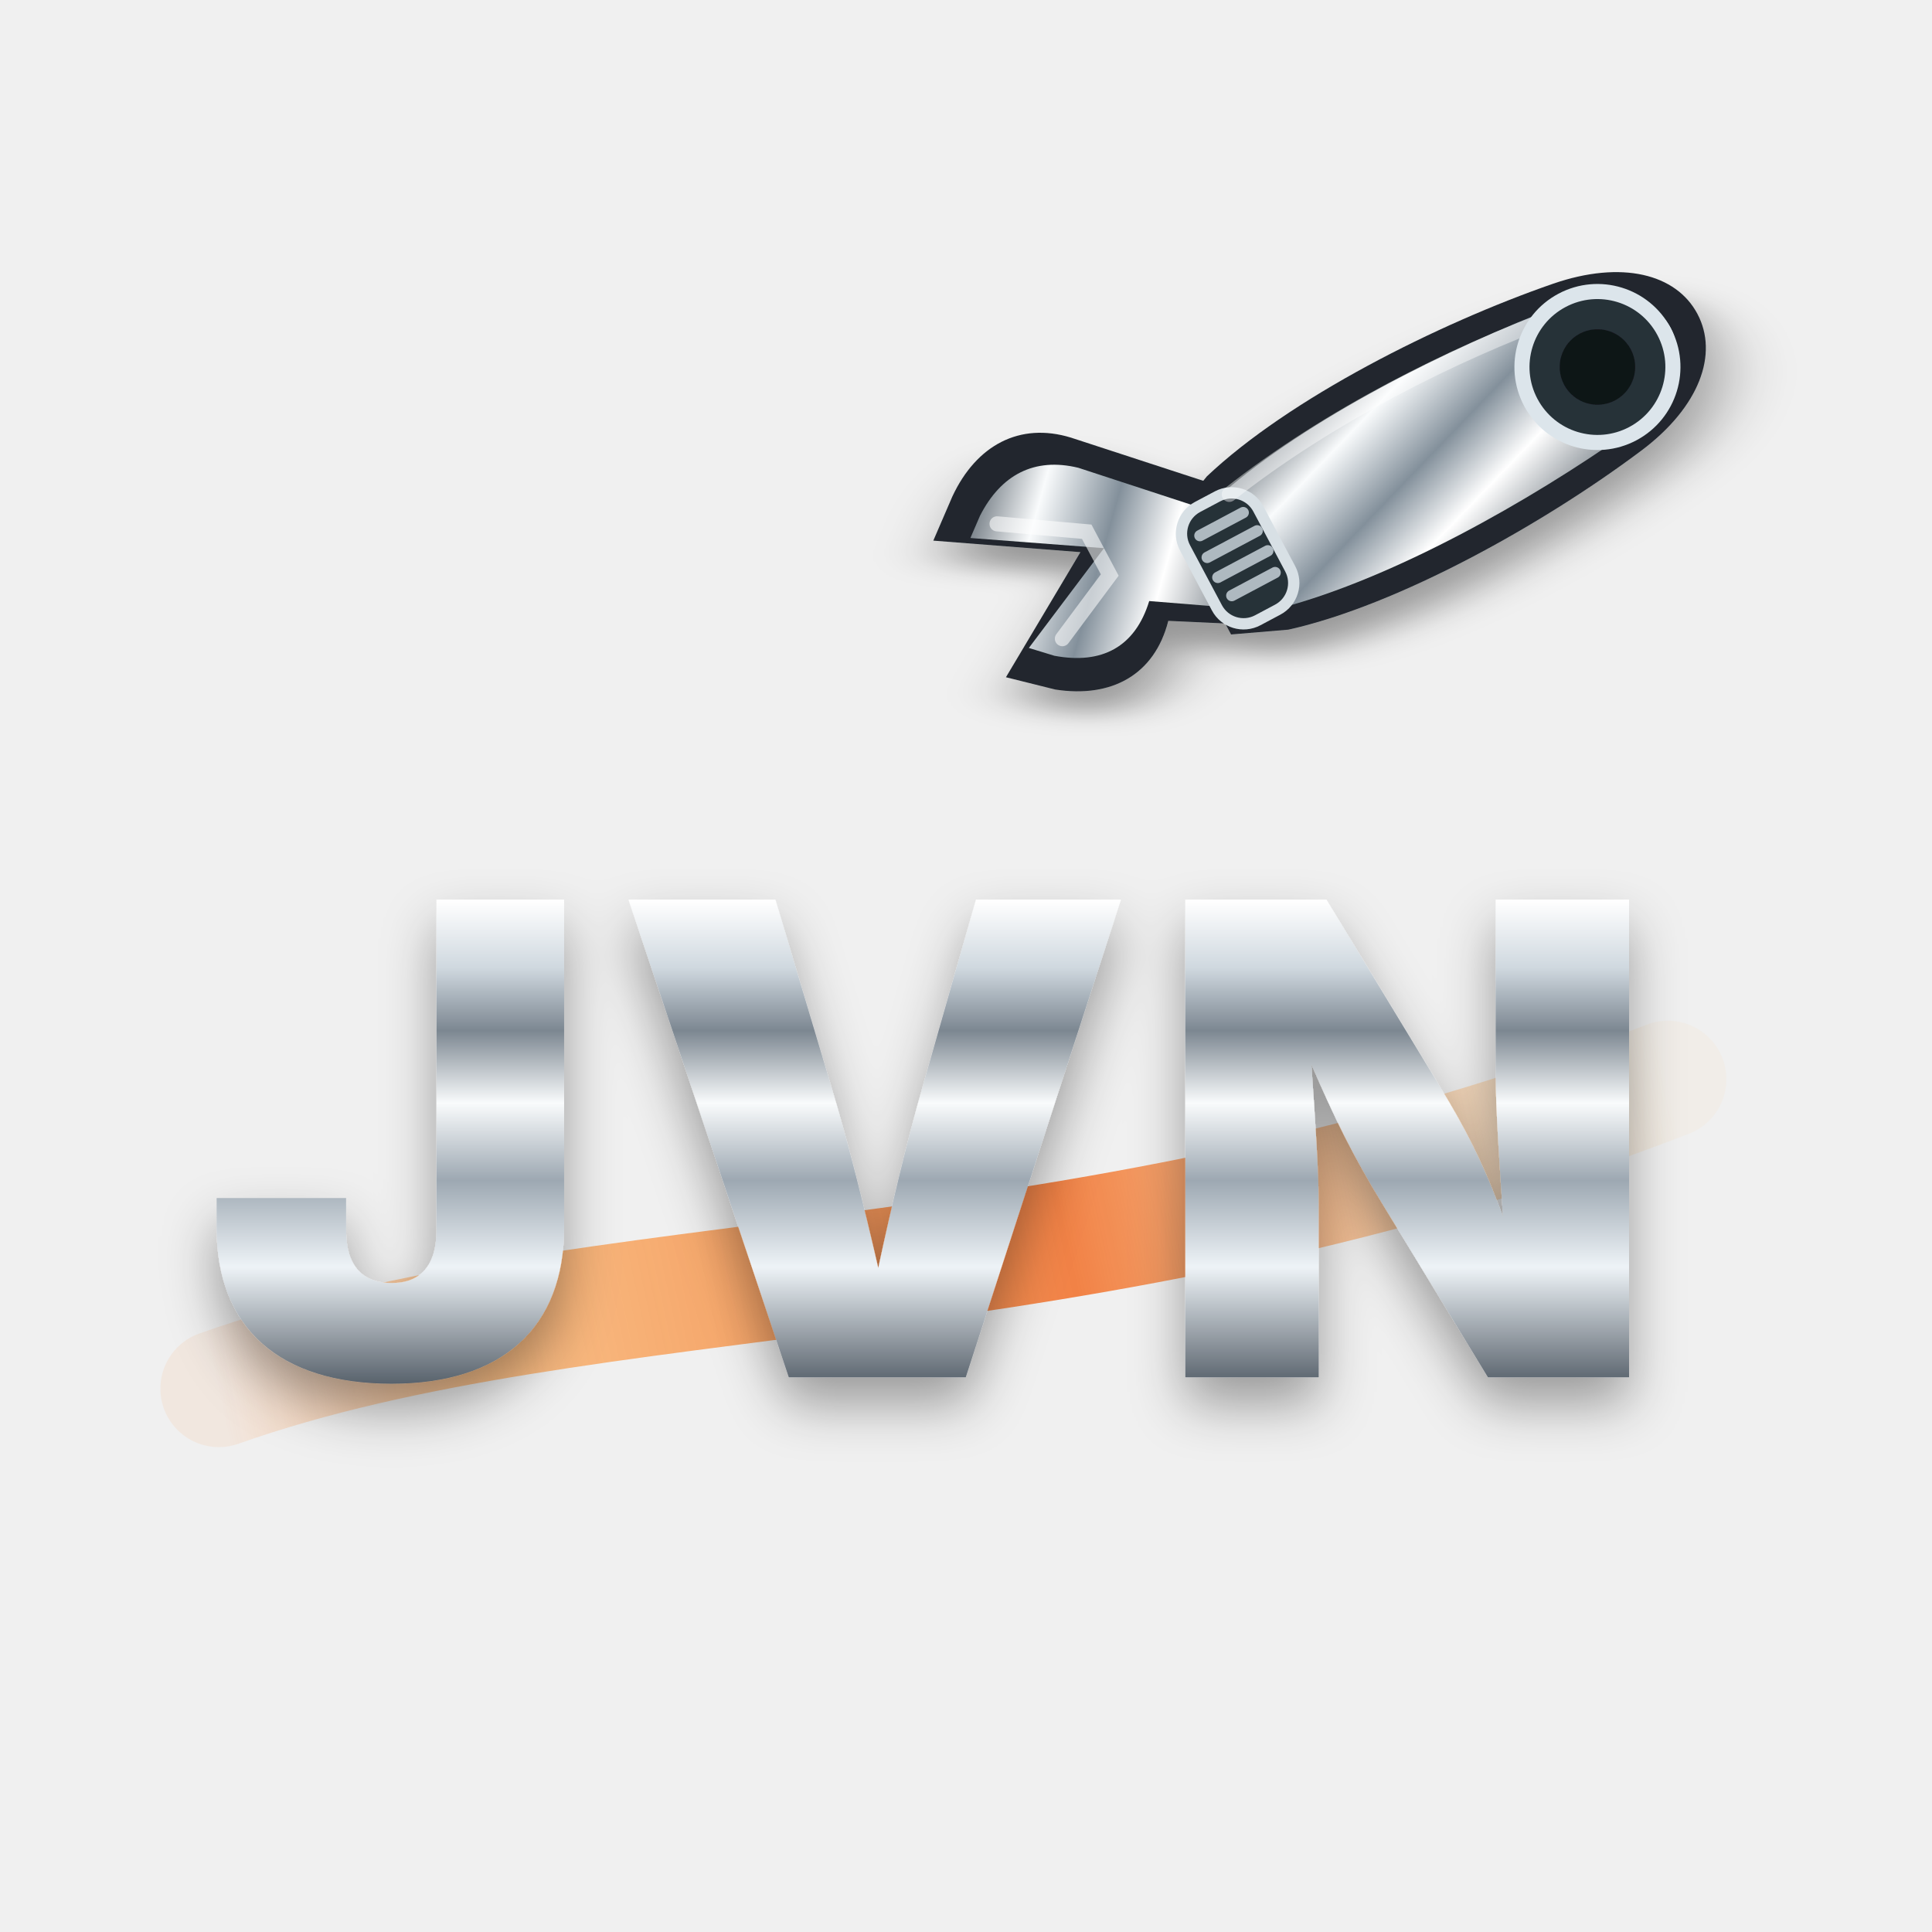
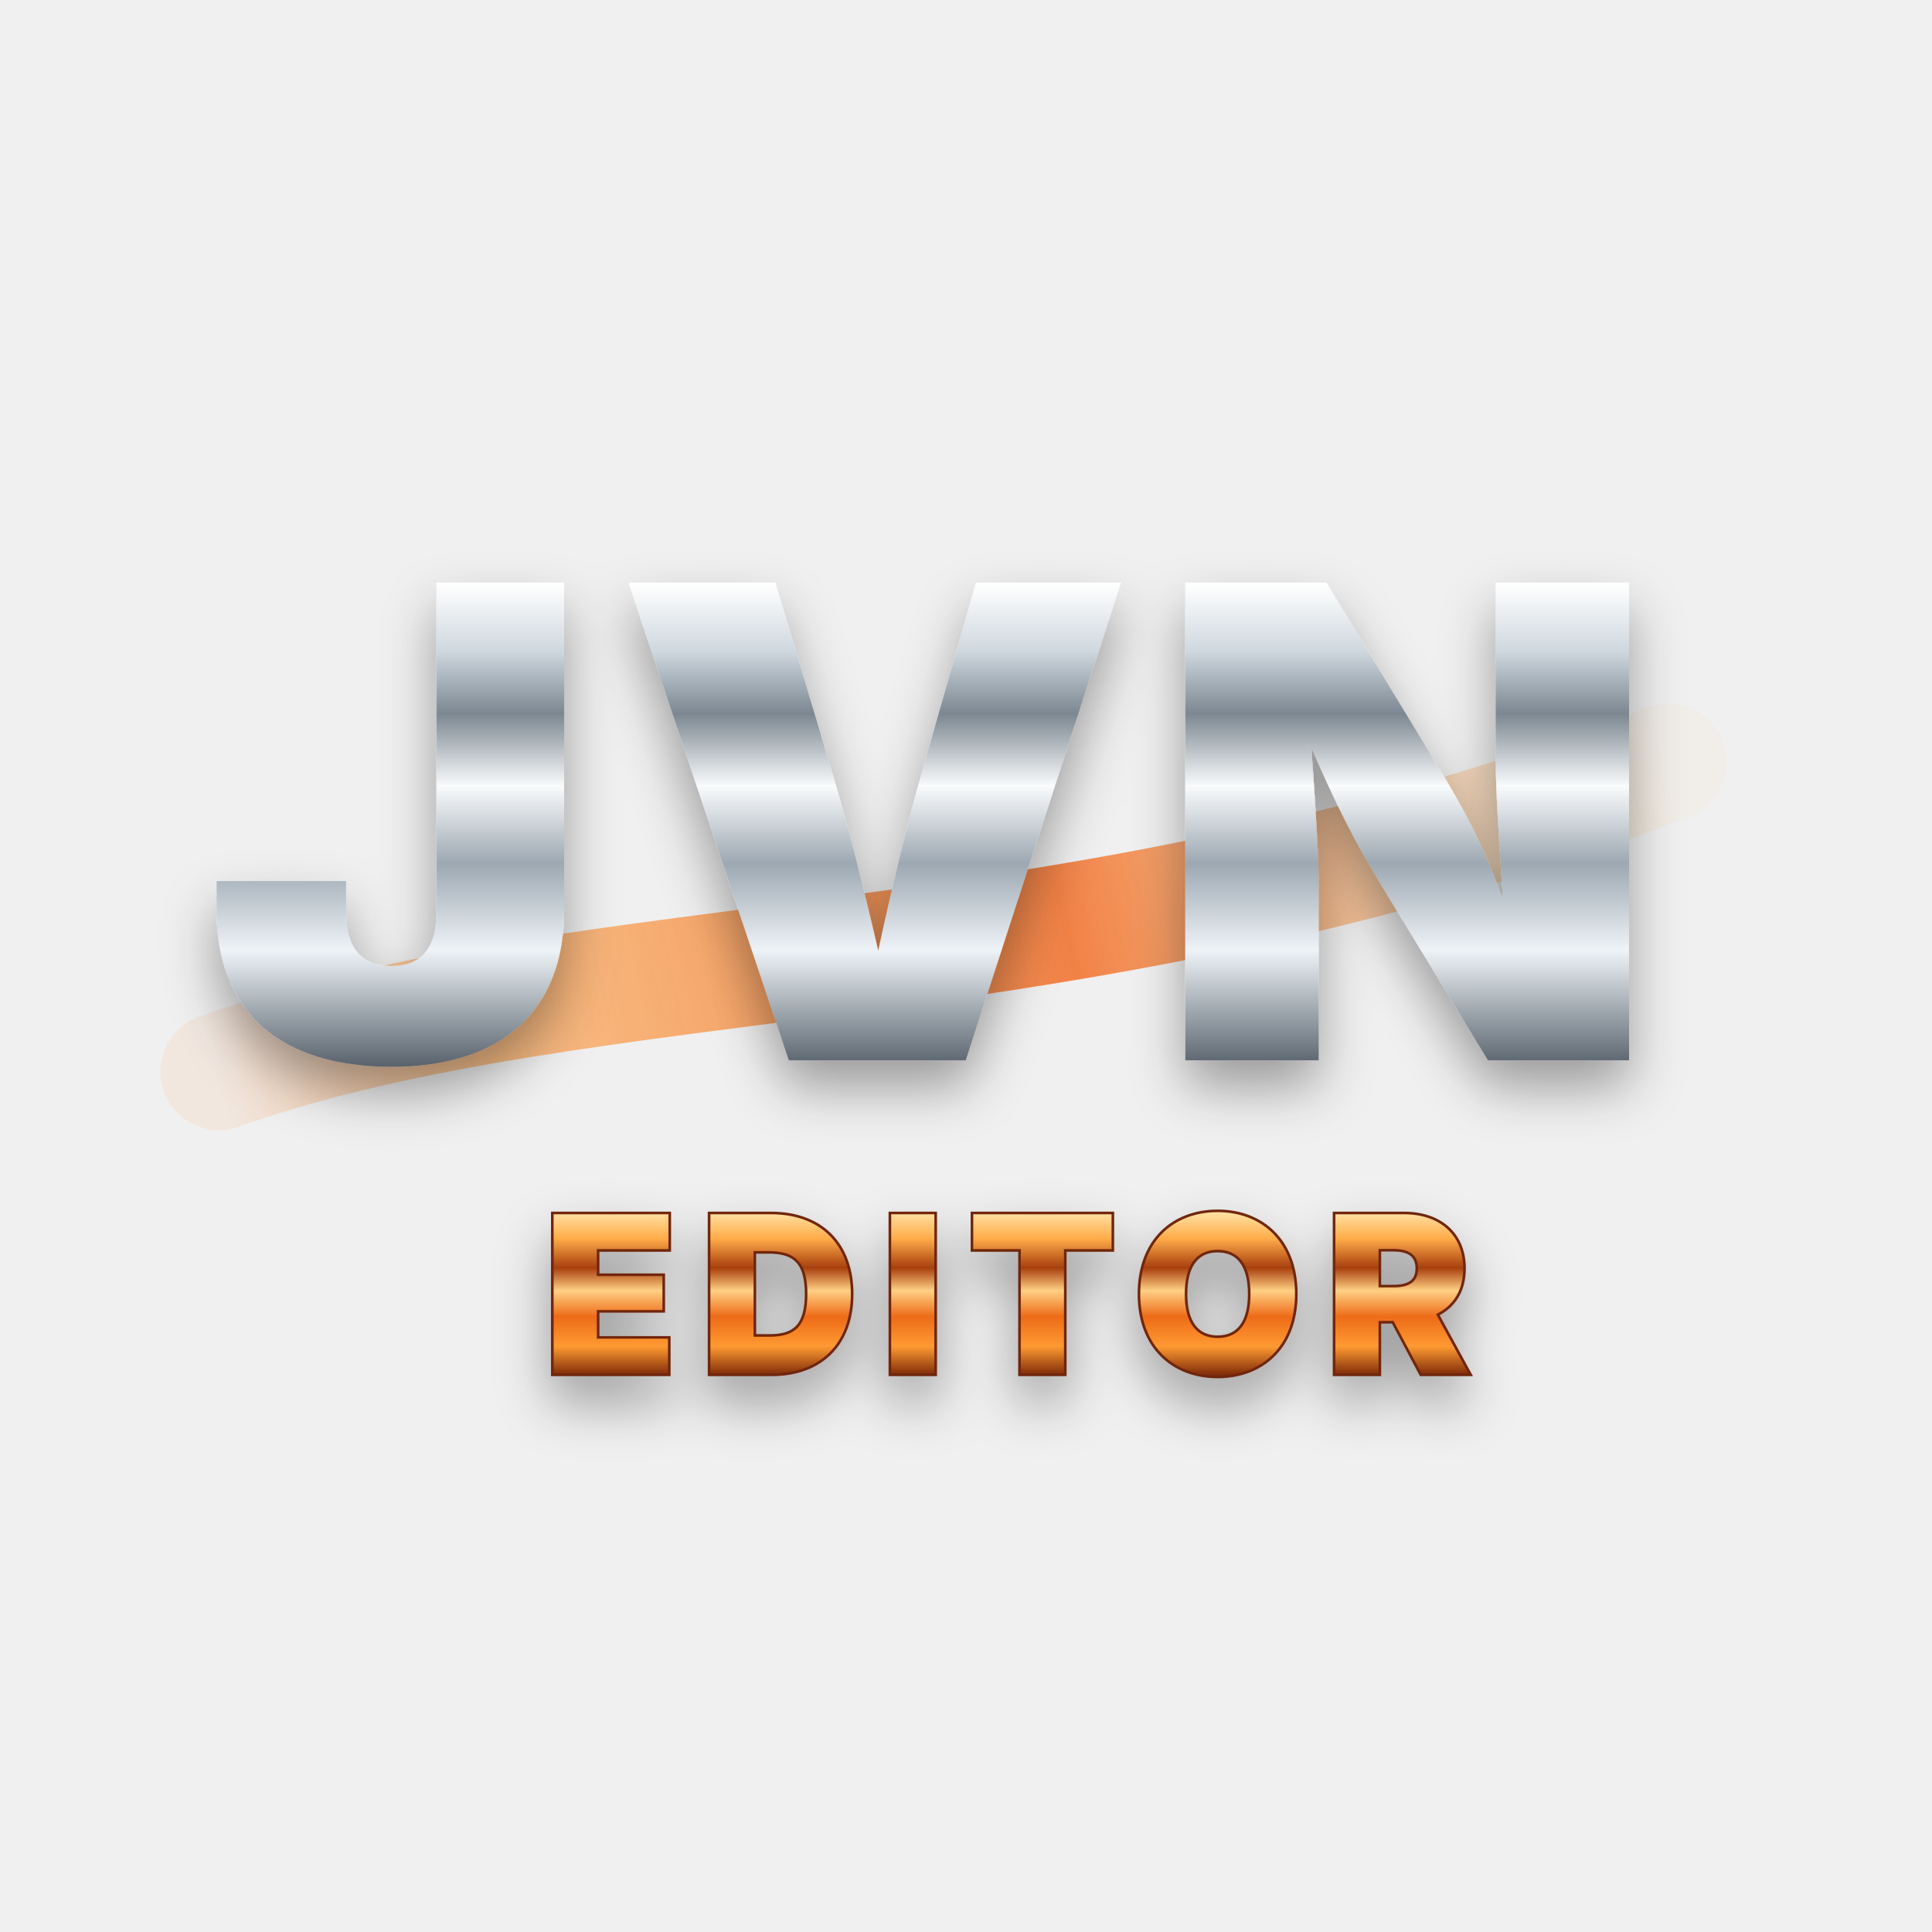
<svg xmlns="http://www.w3.org/2000/svg" width="512" height="512" viewBox="0 0 512 512" role="img" aria-labelledby="title desc">
  <defs>
-     <linearGradient id="steel" x1="0" y1="0" x2="1" y2="1">
-       <stop offset="0" stop-color="#4b5660" />
-       <stop offset="0.25" stop-color="#f9fbfc" />
-       <stop offset="0.48" stop-color="#83909b" />
-       <stop offset="0.68" stop-color="#ffffff" />
-       <stop offset="1" stop-color="#4b5660" />
-     </linearGradient>
    <linearGradient id="metal" x1="0" y1="0" x2="0" y2="1">
      <stop offset="0" stop-color="#ffffff" />
      <stop offset="0.14" stop-color="#cfd8df" />
      <stop offset="0.27" stop-color="#7c8791" />
      <stop offset="0.42" stop-color="#f9fbfc" />
      <stop offset="0.58" stop-color="#9da8b2" />
      <stop offset="0.76" stop-color="#eef3f7" />
      <stop offset="1" stop-color="#59636d" />
+     </linearGradient>
+     <linearGradient id="orangeMetal" x1="0" y1="0" x2="0" y2="1">
+       <stop offset="0" stop-color="#ffe0a3" />
+       <stop offset="0.16" stop-color="#ffad4a" />
+       <stop offset="0.34" stop-color="#a83f0d" />
+       <stop offset="0.48" stop-color="#ffd084" />
+       <stop offset="0.64" stop-color="#ed6b18" />
+       <stop offset="0.82" stop-color="#ff9a32" />
+       <stop offset="1" stop-color="#7c2908" />
    </linearGradient>
    <linearGradient id="brushOrange" x1="58" y1="368" x2="442" y2="286" gradientUnits="userSpaceOnUse">
      <stop offset="0" stop-color="#ff7a1a" stop-opacity="0.08" />
      <stop offset="0.18" stop-color="#ff8f24" stop-opacity="0.52" />
      <stop offset="0.58" stop-color="#f26a21" stop-opacity="0.82" />
      <stop offset="1" stop-color="#ffb347" stop-opacity="0.05" />
    </linearGradient>
    <filter id="shadow" x="-25%" y="-25%" width="160%" height="170%">
      <feDropShadow dx="0" dy="7" stdDeviation="7" flood-color="#000" flood-opacity="0.36" />
    </filter>
  </defs>
-   <g transform="translate(255 64) rotate(-28 103 68)" filter="url(#shadow)">
-     <path d="M72 45 C101 37 145 38 177 43 C196 46 207 56 207 68 C207 80 196 90 177 93 C145 98 101 99 72 91 L58 85 L58 51 Z" fill="#20272d" />
-     <path d="M73 51 C103 44 144 45 176 49 C190 51 199 59 199 68 C199 77 190 85 176 87 C144 91 103 92 73 85 L65 80 L65 56 Z" fill="url(#steel)" />
-     <path d="M71 46 L45 19 C35 9 22 9 10 18 L0 26 L33 47 L0 67 L10 76 C22 85 35 85 45 74 L72 90 Z" fill="#20272d" />
-     <path d="M68 53 L43 27 C34 19 24 19 14 26 L9 30 L39 49 L9 63 L14 68 C24 76 34 76 43 67 L68 83 Z" fill="url(#steel)" />
-     <path d="M17 30 L37 43 L37 56 L18 65" fill="none" stroke="#fff" stroke-opacity="0.56" stroke-width="4" stroke-linecap="round" />
-     <rect x="58" y="51" width="22" height="34" rx="8" fill="#263038" stroke="#d8e0e5" stroke-width="3" />
-     <path d="M63 58 H76 M62 64 H77 M62 70 H77 M63 76 H76" stroke="#aeb9c0" stroke-width="3" stroke-linecap="round" />
-     <path d="M75 52 C108 46 145 47 174 51" fill="none" stroke="#fff" stroke-opacity="0.42" stroke-width="4" stroke-linecap="round" />
-     <circle cx="177" cy="68" r="20" fill="#263038" stroke="#dce5eb" stroke-width="4" />
-     <circle cx="177" cy="68" r="10" fill="#101418" />
-   </g>
-   <path d="M58 368 C157 333 287 346 442 286" fill="none" stroke="url(#brushOrange)" stroke-width="31" stroke-linecap="round" />
-   <g filter="url(#shadow)">
-     <text x="54" y="365" font-family="Inter, ui-sans-serif, system-ui, sans-serif" font-size="174" font-weight="900" letter-spacing="5" fill="url(#metal)">JVN</text>
+   <g transform="translate(0 -84)">
+     <path d="M58 368 C157 333 287 346 442 286" fill="none" stroke="url(#brushOrange)" stroke-width="31" stroke-linecap="round" />
+     <g filter="url(#shadow)">
+       <text x="54" y="365" font-family="Inter, ui-sans-serif, system-ui, sans-serif" font-size="174" font-weight="900" letter-spacing="5" fill="url(#metal)">JVN</text>
+       <text x="144" y="448" font-family="Inter, ui-sans-serif, system-ui, sans-serif" font-size="58" font-weight="900" letter-spacing="6" fill="url(#orangeMetal)" stroke="#6f2608" stroke-width="1.4" paint-order="stroke fill">EDITOR</text>
+     </g>
  </g>
</svg>
